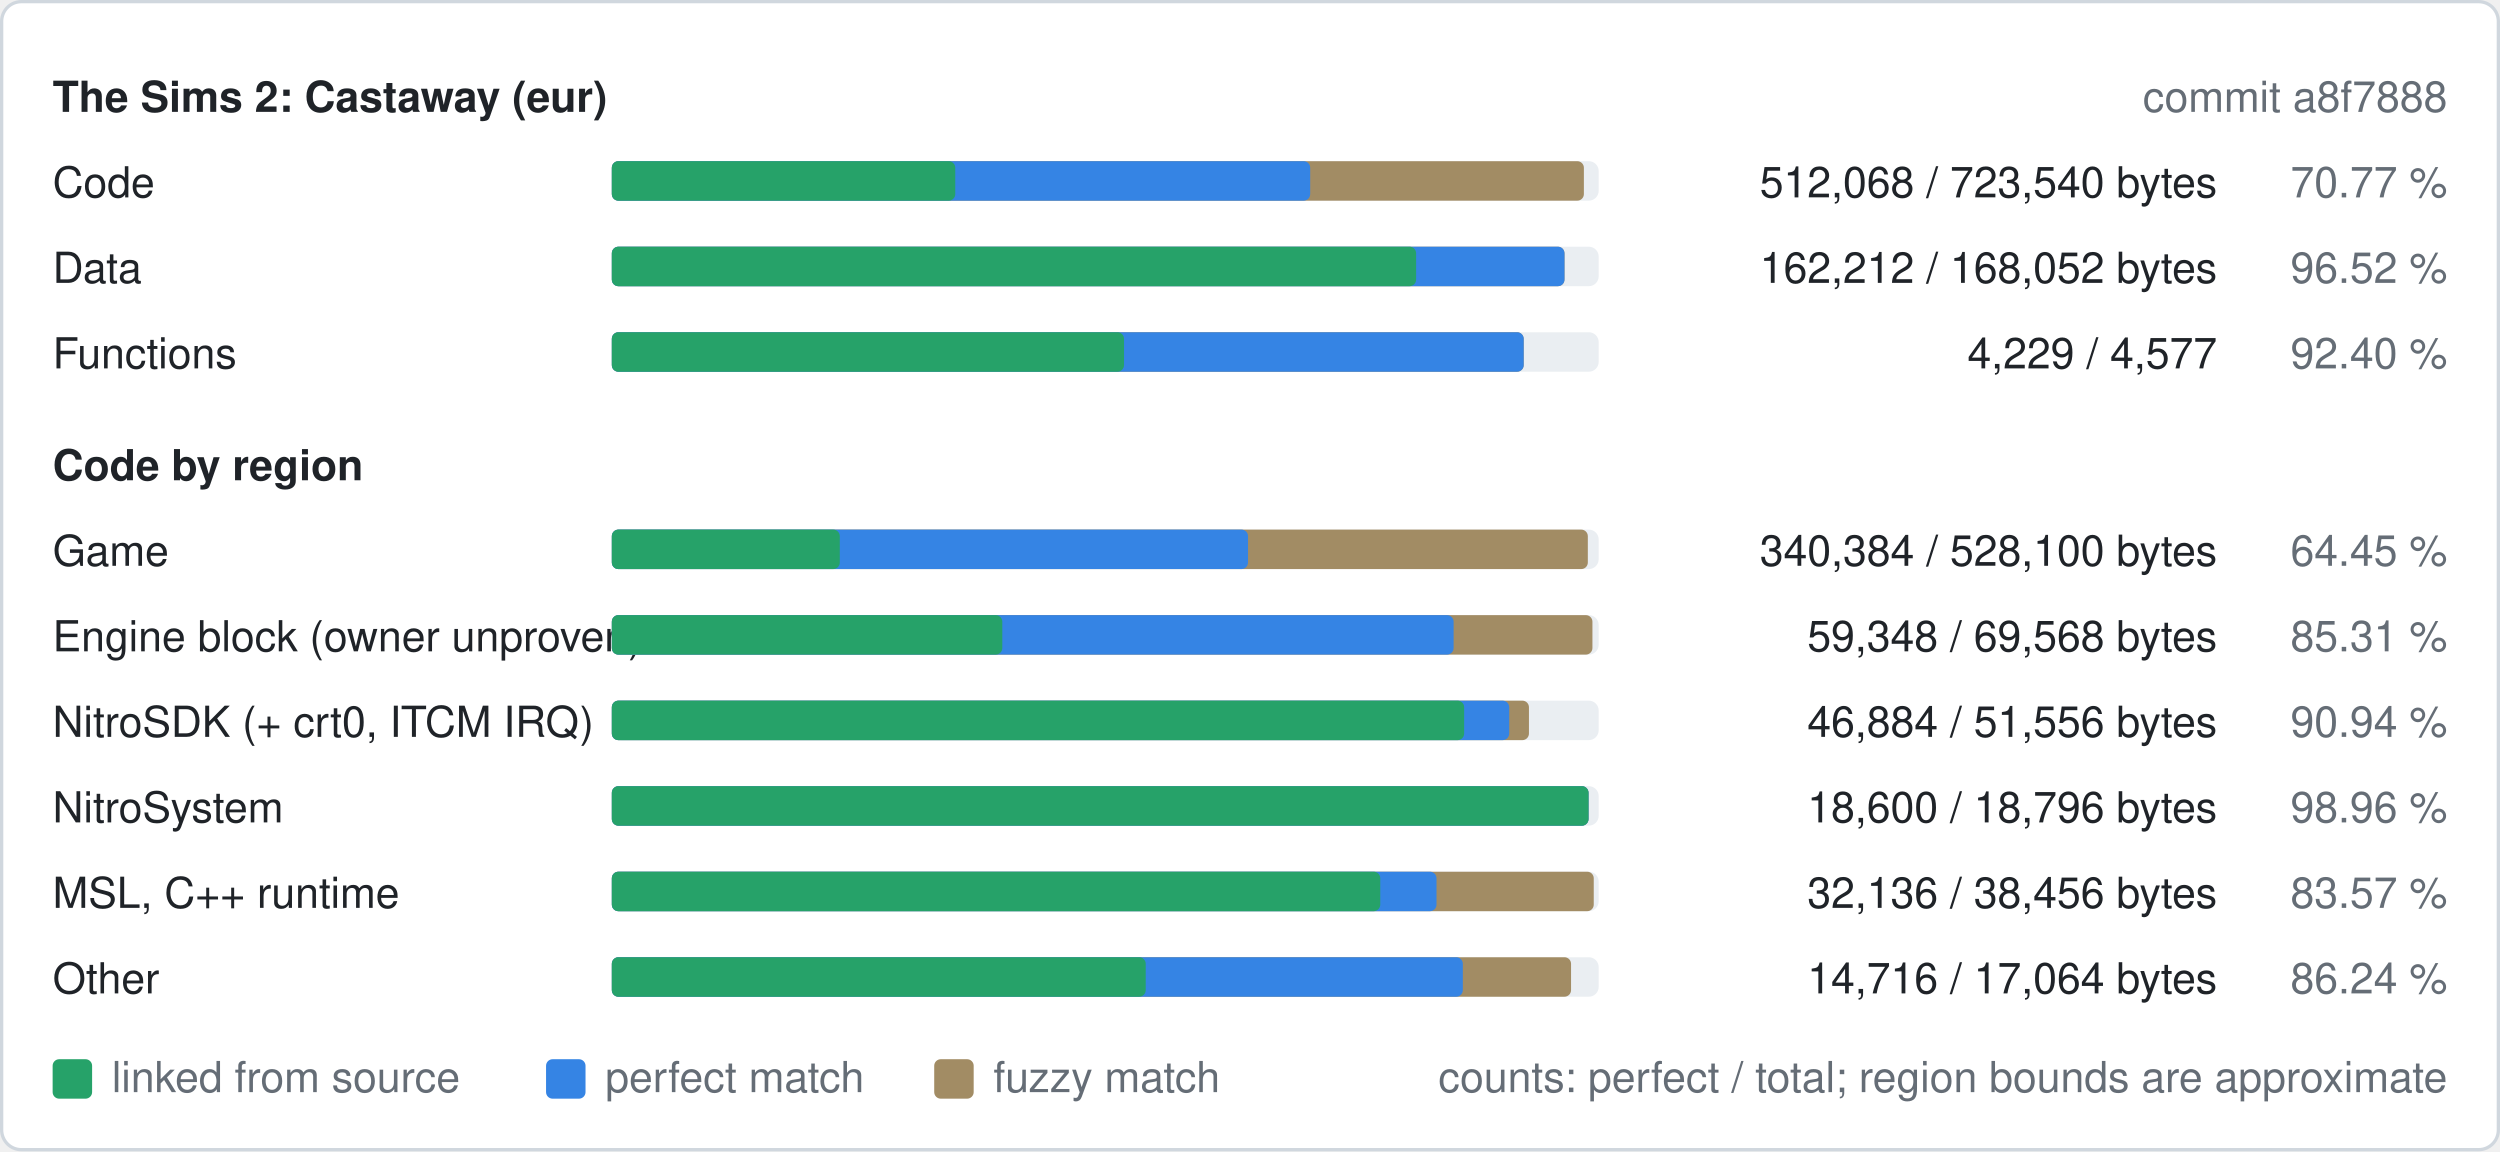
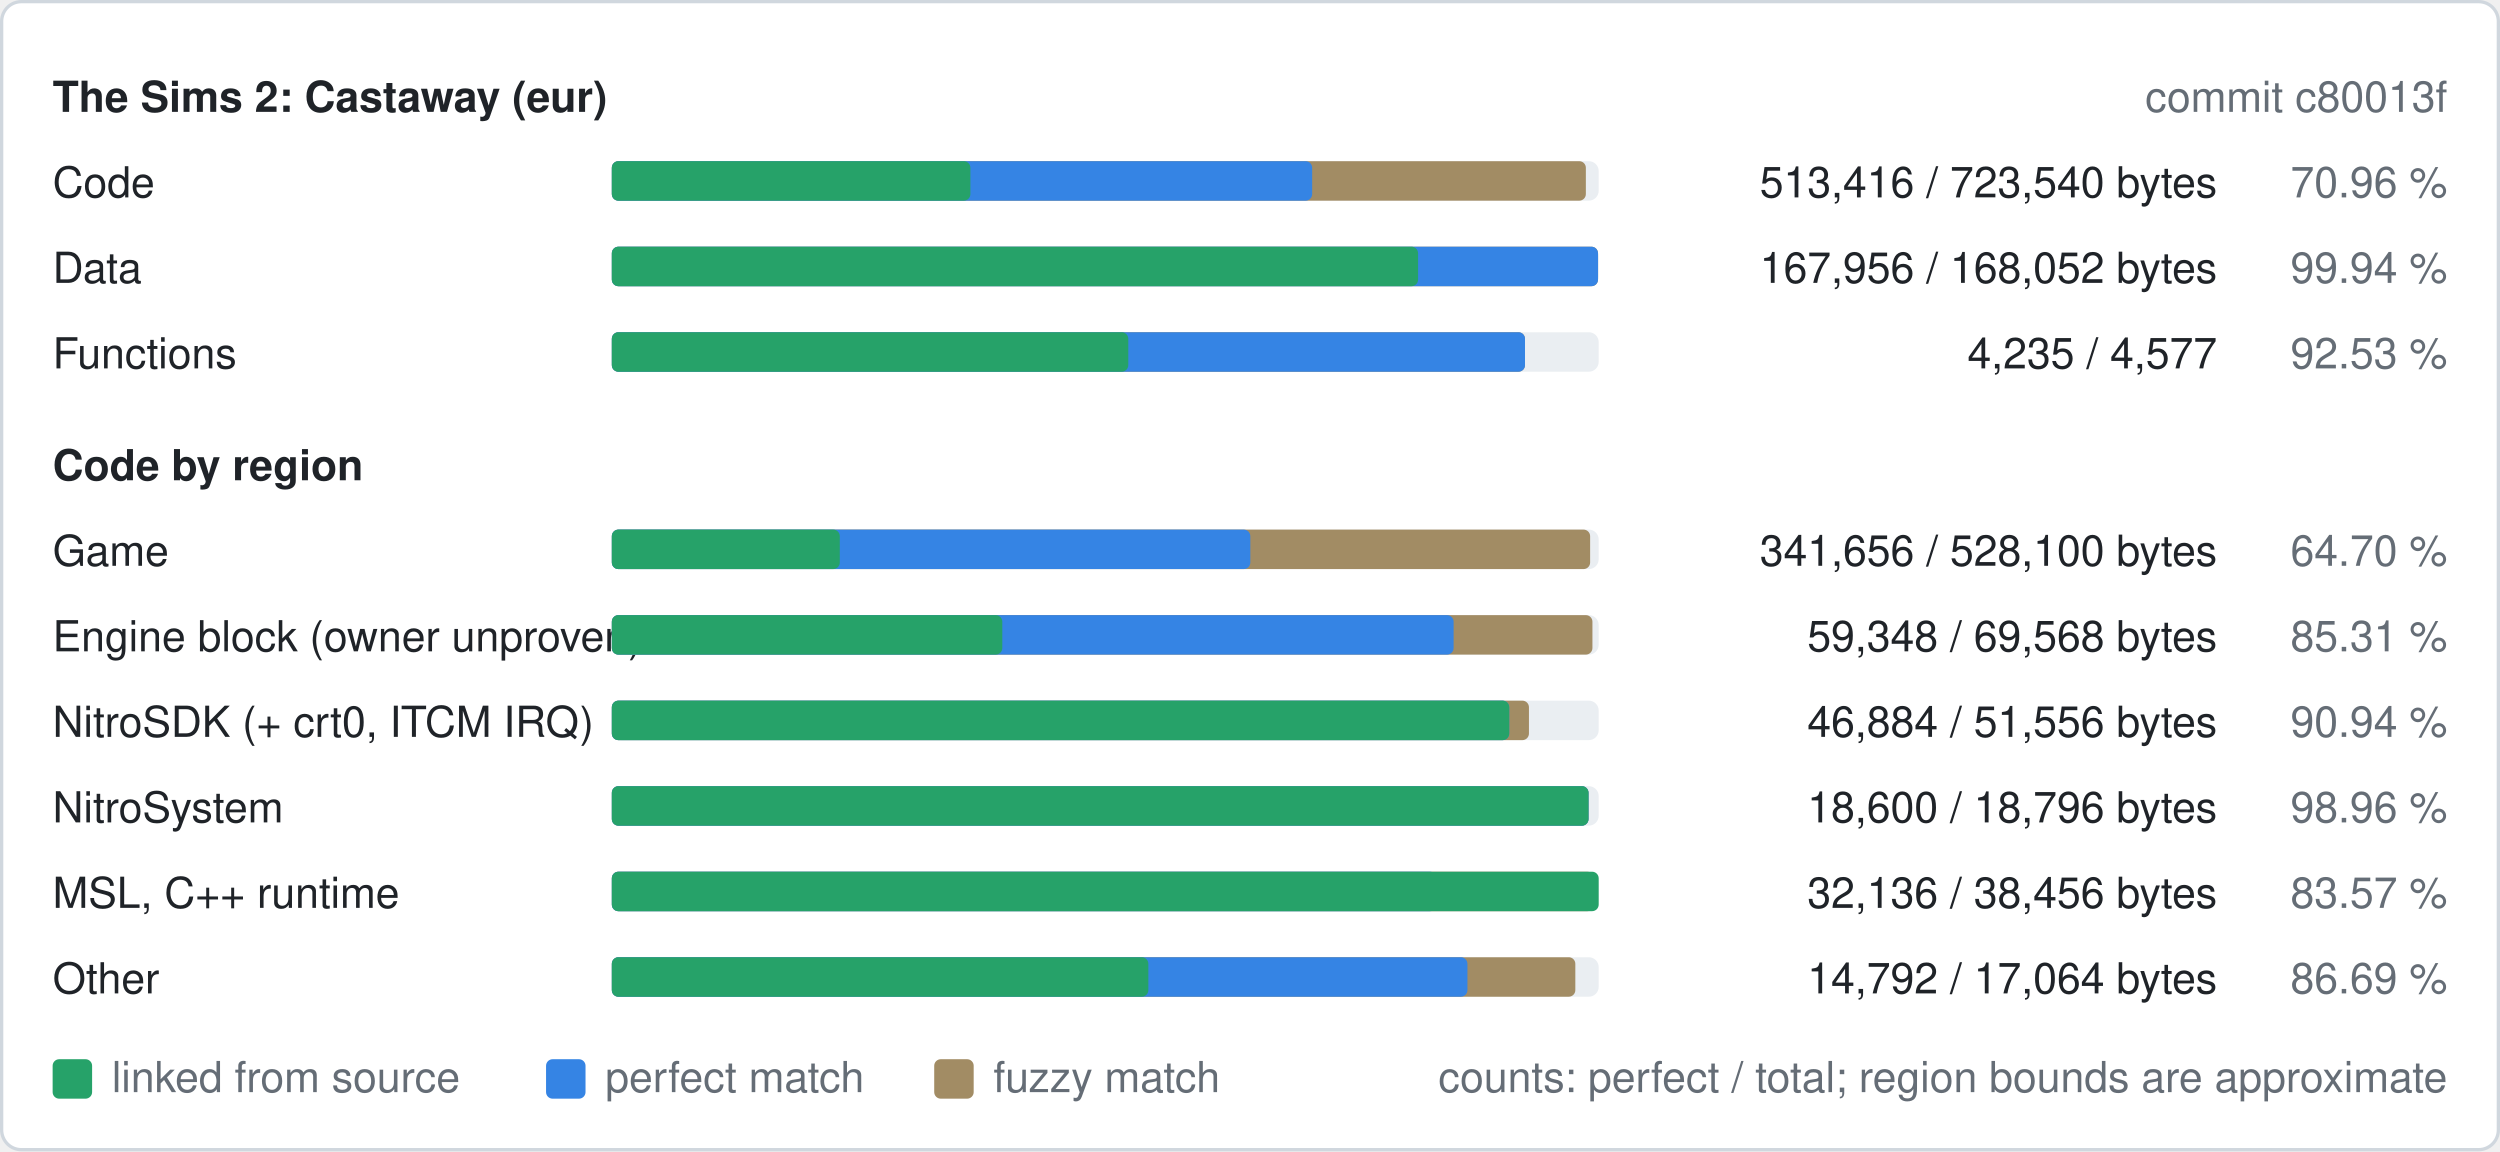
<svg xmlns="http://www.w3.org/2000/svg" width="760" height="350" viewBox="0 0 760 350" role="img" aria-label="Decompilation progress of eur">
  <style>
text{font-family:-apple-system,BlinkMacSystemFont,"Segoe UI",Helvetica,Arial,sans-serif;font-size:13px}
.b{font-weight:600}
.bg{fill:#ffffff;stroke:#d0d7de}.t{fill:#1f2328}.m{fill:#656d76}.track{fill:#eaeef2}.fuzzy{fill:#a28c64}.perfect{fill:#3584e4}.linked{fill:#26a269}
@media (prefers-color-scheme: dark){.bg{fill:#0d1117;stroke:#30363d}.t{fill:#e6edf3}.m{fill:#8d96a0}.track{fill:#21262d}.fuzzy{fill:#a28c64}.perfect{fill:#3584e4}.linked{fill:#2ec27e}}
</style>
  <rect class="bg" x="0.5" y="0.5" width="759" height="349" rx="6" />
  <text class="t b" x="16" y="34">The Sims 2: Castaway (eur)</text>
-   <text class="m" x="744" y="34" text-anchor="end">commit a8f7888</text>
+   <text class="m" x="744" y="34" text-anchor="end">commit c80013f</text>
  <text class="t" x="16" y="60">Code</text>
  <rect class="track" x="186" y="49" width="300" height="12" rx="3" />
-   <rect class="fuzzy" x="186" y="49" width="295.5" height="12" rx="2" />
-   <rect class="perfect" x="186" y="49" width="212.3" height="12" rx="2" />
-   <rect class="linked" x="186" y="49" width="104.4" height="12" rx="2" />
-   <text class="t" x="674" y="60" text-anchor="end">512,068 / 723,540 bytes</text>
-   <text class="m" x="744" y="60" text-anchor="end">70.77 %</text>
+   <rect class="fuzzy" x="186" y="49" width="296.1" height="12" rx="2" />
+   <rect class="perfect" x="186" y="49" width="212.9" height="12" rx="2" />
+   <rect class="linked" x="186" y="49" width="109.0" height="12" rx="2" />
+   <text class="t" x="674" y="60" text-anchor="end">513,416 / 723,540 bytes</text>
+   <text class="m" x="744" y="60" text-anchor="end">70.96 %</text>
  <text class="t" x="16" y="86">Data</text>
  <rect class="track" x="186" y="75" width="300" height="12" rx="3" />
-   <rect class="fuzzy" x="186" y="75" width="289.6" height="12" rx="2" />
-   <rect class="perfect" x="186" y="75" width="289.6" height="12" rx="2" />
-   <rect class="linked" x="186" y="75" width="244.5" height="12" rx="2" />
-   <text class="t" x="674" y="86" text-anchor="end">162,212 / 168,052 bytes</text>
-   <text class="m" x="744" y="86" text-anchor="end">96.52 %</text>
+   <rect class="fuzzy" x="186" y="75" width="299.8" height="12" rx="2" />
+   <rect class="perfect" x="186" y="75" width="299.8" height="12" rx="2" />
+   <rect class="linked" x="186" y="75" width="245.1" height="12" rx="2" />
+   <text class="t" x="674" y="86" text-anchor="end">167,956 / 168,052 bytes</text>
+   <text class="m" x="744" y="86" text-anchor="end">99.94 %</text>
  <text class="t" x="16" y="112">Functions</text>
  <rect class="track" x="186" y="101" width="300" height="12" rx="3" />
-   <rect class="fuzzy" x="186" y="101" width="277.2" height="12" rx="2" />
-   <rect class="perfect" x="186" y="101" width="277.2" height="12" rx="2" />
-   <rect class="linked" x="186" y="101" width="155.7" height="12" rx="2" />
-   <text class="t" x="674" y="112" text-anchor="end">4,229 / 4,577</text>
-   <text class="m" x="744" y="112" text-anchor="end">92.40 %</text>
+   <rect class="fuzzy" x="186" y="101" width="277.6" height="12" rx="2" />
+   <rect class="perfect" x="186" y="101" width="277.6" height="12" rx="2" />
+   <rect class="linked" x="186" y="101" width="157.0" height="12" rx="2" />
+   <text class="t" x="674" y="112" text-anchor="end">4,235 / 4,577</text>
+   <text class="m" x="744" y="112" text-anchor="end">92.53 %</text>
  <text class="t b" x="16" y="146">Code by region</text>
  <text class="t" x="16" y="172">Game</text>
  <rect class="track" x="186" y="161" width="300" height="12" rx="3" />
-   <rect class="fuzzy" x="186" y="161" width="296.7" height="12" rx="2" />
-   <rect class="perfect" x="186" y="161" width="193.4" height="12" rx="2" />
+   <rect class="fuzzy" x="186" y="161" width="297.4" height="12" rx="2" />
+   <rect class="perfect" x="186" y="161" width="194.1" height="12" rx="2" />
  <rect class="linked" x="186" y="161" width="69.3" height="12" rx="2" />
-   <text class="t" x="674" y="172" text-anchor="end">340,384 / 528,100 bytes</text>
-   <text class="m" x="744" y="172" text-anchor="end">64.45 %</text>
+   <text class="t" x="674" y="172" text-anchor="end">341,656 / 528,100 bytes</text>
+   <text class="m" x="744" y="172" text-anchor="end">64.70 %</text>
  <text class="t" x="16" y="198">Engine block (owner unproven)</text>
  <rect class="track" x="186" y="187" width="300" height="12" rx="3" />
  <rect class="fuzzy" x="186" y="187" width="298.1" height="12" rx="2" />
  <rect class="perfect" x="186" y="187" width="255.9" height="12" rx="2" />
  <rect class="linked" x="186" y="187" width="118.7" height="12" rx="2" />
  <text class="t" x="674" y="198" text-anchor="end">59,348 / 69,568 bytes</text>
  <text class="m" x="744" y="198" text-anchor="end">85.31 %</text>
  <text class="t" x="16" y="224">NitroSDK (+ crt0, ITCM IRQ)</text>
  <rect class="track" x="186" y="213" width="300" height="12" rx="3" />
  <rect class="fuzzy" x="186" y="213" width="278.8" height="12" rx="2" />
  <rect class="perfect" x="186" y="213" width="272.8" height="12" rx="2" />
-   <rect class="linked" x="186" y="213" width="259.1" height="12" rx="2" />
+   <rect class="linked" x="186" y="213" width="272.8" height="12" rx="2" />
  <text class="t" x="674" y="224" text-anchor="end">46,884 / 51,556 bytes</text>
  <text class="m" x="744" y="224" text-anchor="end">90.94 %</text>
  <text class="t" x="16" y="250">NitroSystem</text>
  <rect class="track" x="186" y="239" width="300" height="12" rx="3" />
  <rect class="fuzzy" x="186" y="239" width="296.9" height="12" rx="2" />
  <rect class="perfect" x="186" y="239" width="296.9" height="12" rx="2" />
  <rect class="linked" x="186" y="239" width="296.9" height="12" rx="2" />
  <text class="t" x="674" y="250" text-anchor="end">18,600 / 18,796 bytes</text>
  <text class="m" x="744" y="250" text-anchor="end">98.96 %</text>
  <text class="t" x="16" y="276">MSL, C++ runtime</text>
  <rect class="track" x="186" y="265" width="300" height="12" rx="3" />
  <rect class="fuzzy" x="186" y="265" width="298.5" height="12" rx="2" />
  <rect class="perfect" x="186" y="265" width="250.7" height="12" rx="2" />
-   <rect class="linked" x="186" y="265" width="233.6" height="12" rx="2" />
+   <rect class="linked" x="186" y="265" width="300.0" height="12" rx="2" />
  <text class="t" x="674" y="276" text-anchor="end">32,136 / 38,456 bytes</text>
  <text class="m" x="744" y="276" text-anchor="end">83.57 %</text>
  <text class="t" x="16" y="302">Other</text>
  <rect class="track" x="186" y="291" width="300" height="12" rx="3" />
-   <rect class="fuzzy" x="186" y="291" width="291.6" height="12" rx="2" />
-   <rect class="perfect" x="186" y="291" width="258.7" height="12" rx="2" />
-   <rect class="linked" x="186" y="291" width="162.3" height="12" rx="2" />
-   <text class="t" x="674" y="302" text-anchor="end">14,716 / 17,064 bytes</text>
-   <text class="m" x="744" y="302" text-anchor="end">86.24 %</text>
+   <rect class="fuzzy" x="186" y="291" width="292.9" height="12" rx="2" />
+   <rect class="perfect" x="186" y="291" width="260.1" height="12" rx="2" />
+   <rect class="linked" x="186" y="291" width="163.1" height="12" rx="2" />
+   <text class="t" x="674" y="302" text-anchor="end">14,792 / 17,064 bytes</text>
+   <text class="m" x="744" y="302" text-anchor="end">86.69 %</text>
  <rect class="linked" x="16" y="322" width="12" height="12" rx="2" />
  <text class="m" x="34" y="332">linked from source</text>
  <rect class="perfect" x="166" y="322" width="12" height="12" rx="2" />
  <text class="m" x="184" y="332">perfect match</text>
  <rect class="fuzzy" x="284" y="322" width="12" height="12" rx="2" />
  <text class="m" x="302" y="332">fuzzy match</text>
  <text class="m" x="744" y="332" text-anchor="end">counts: perfect / total; region bounds are approximate</text>
</svg>
